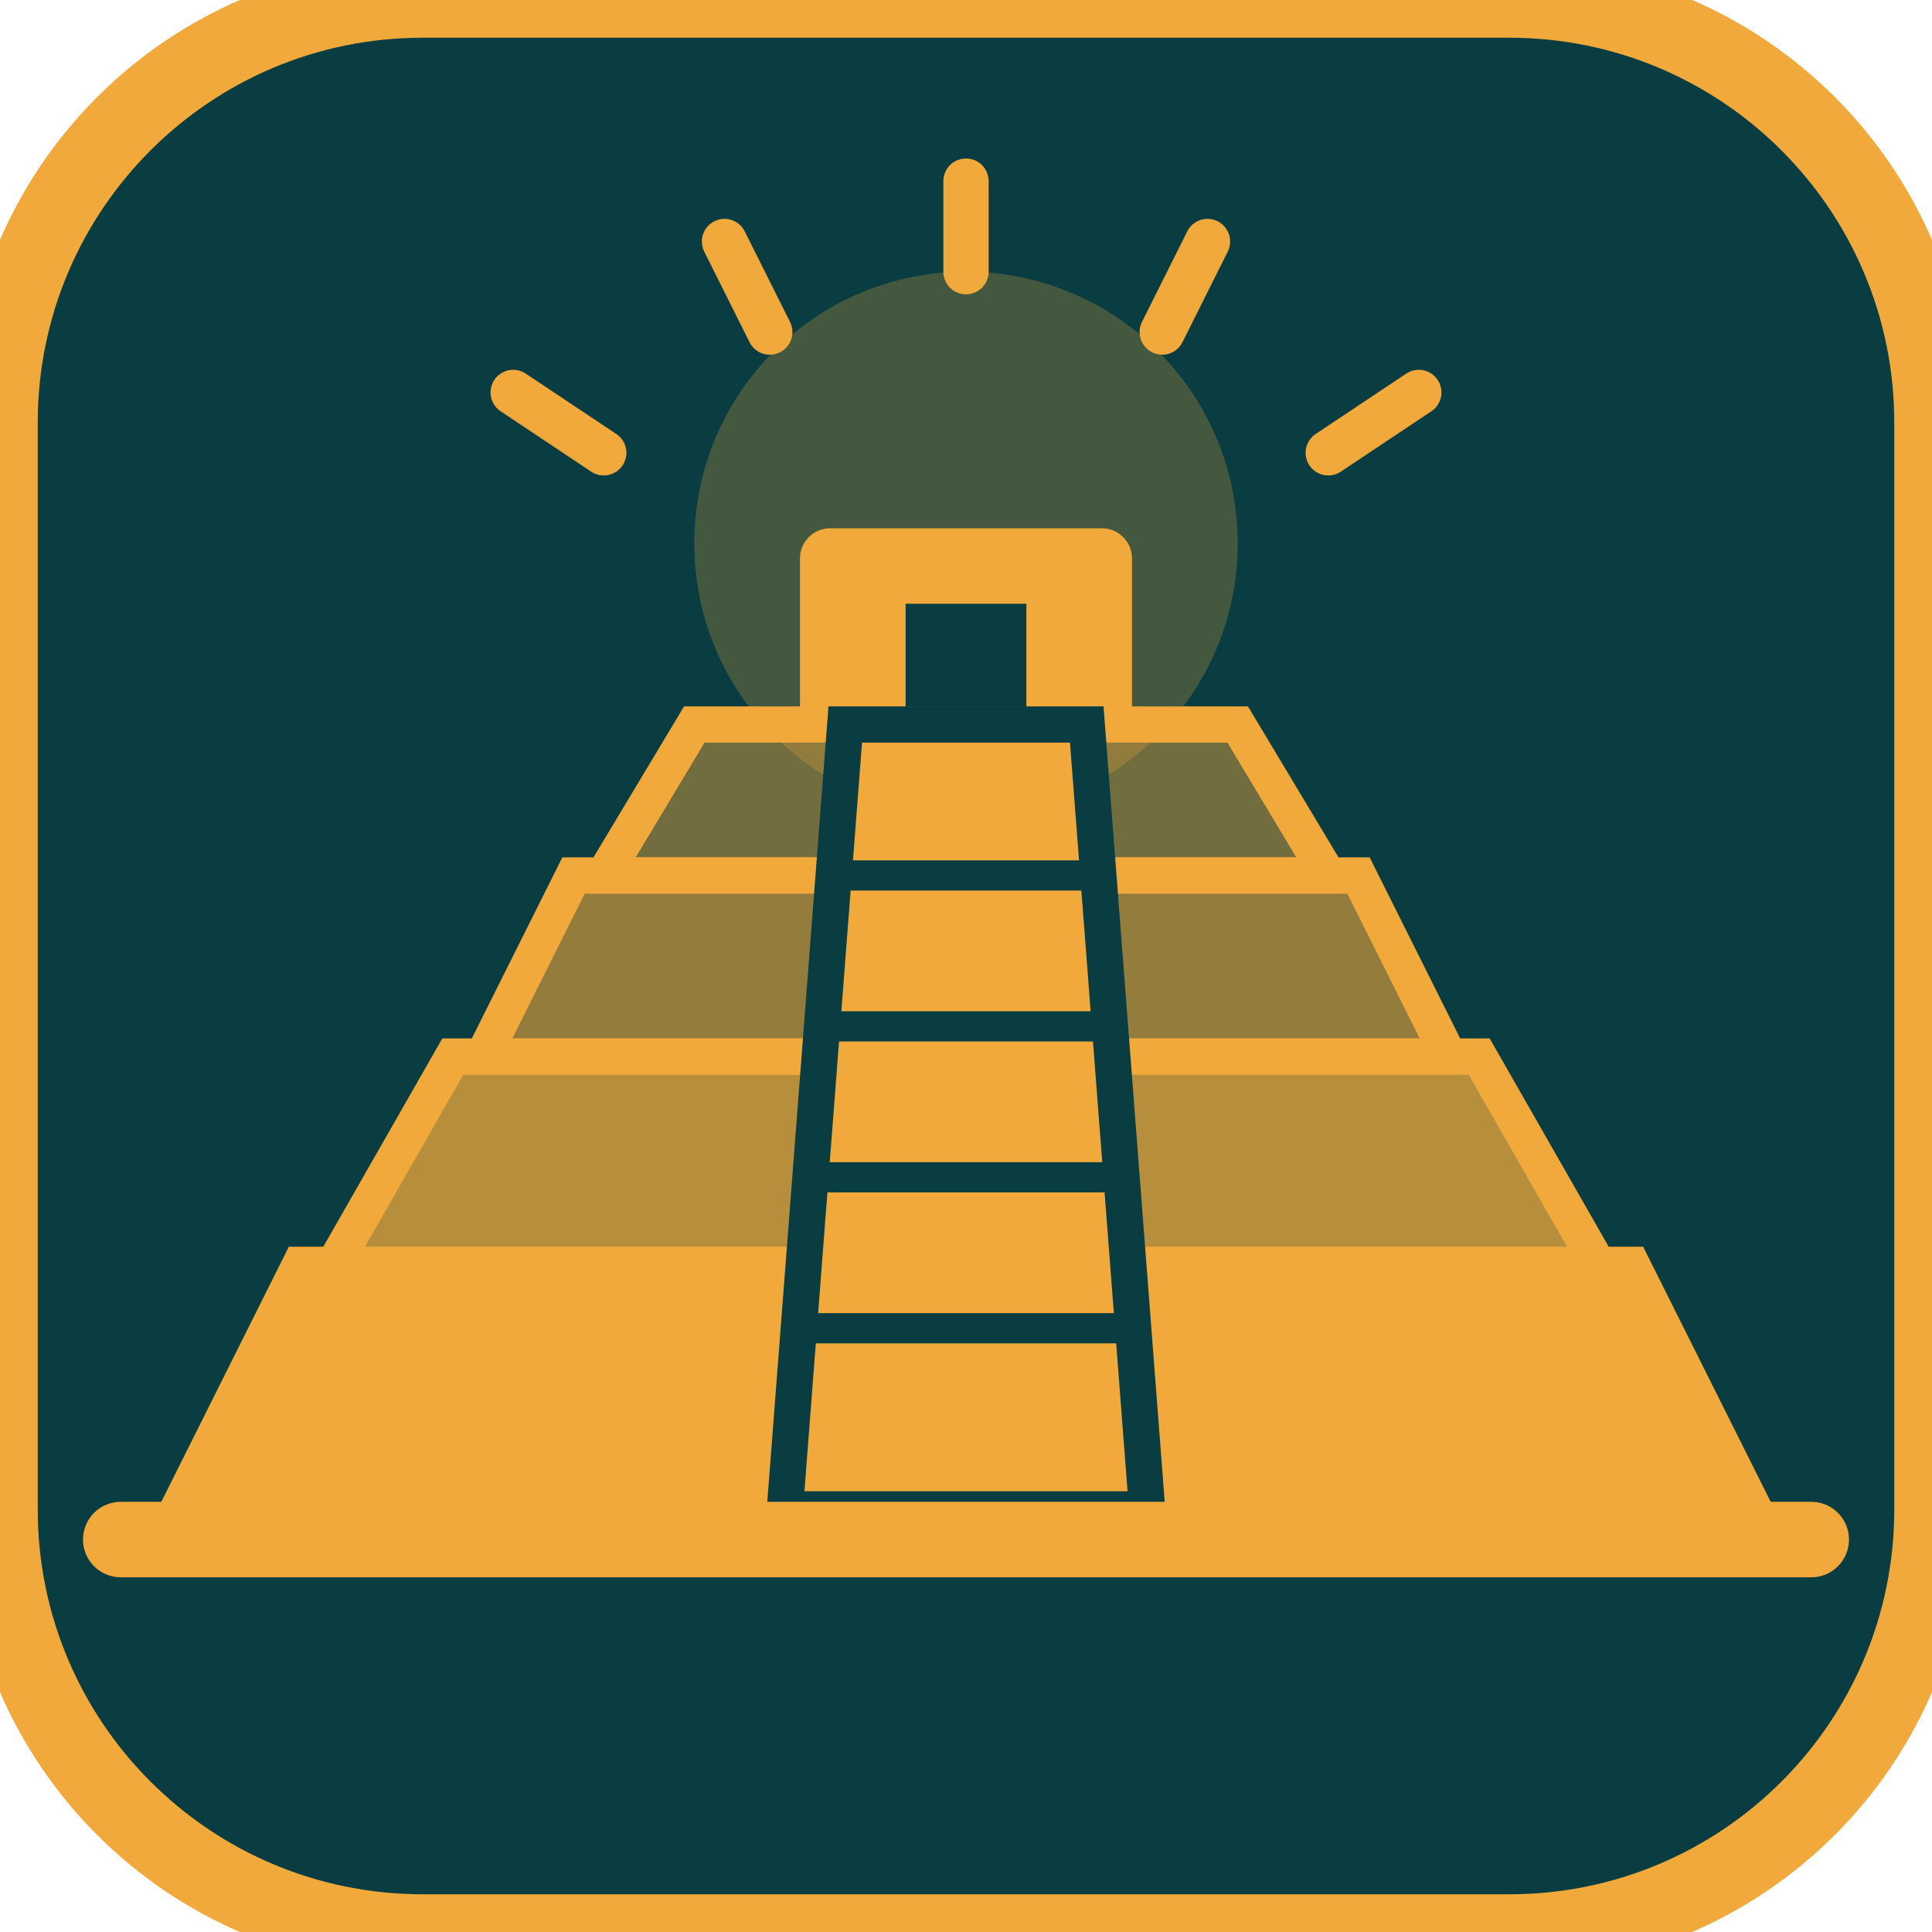
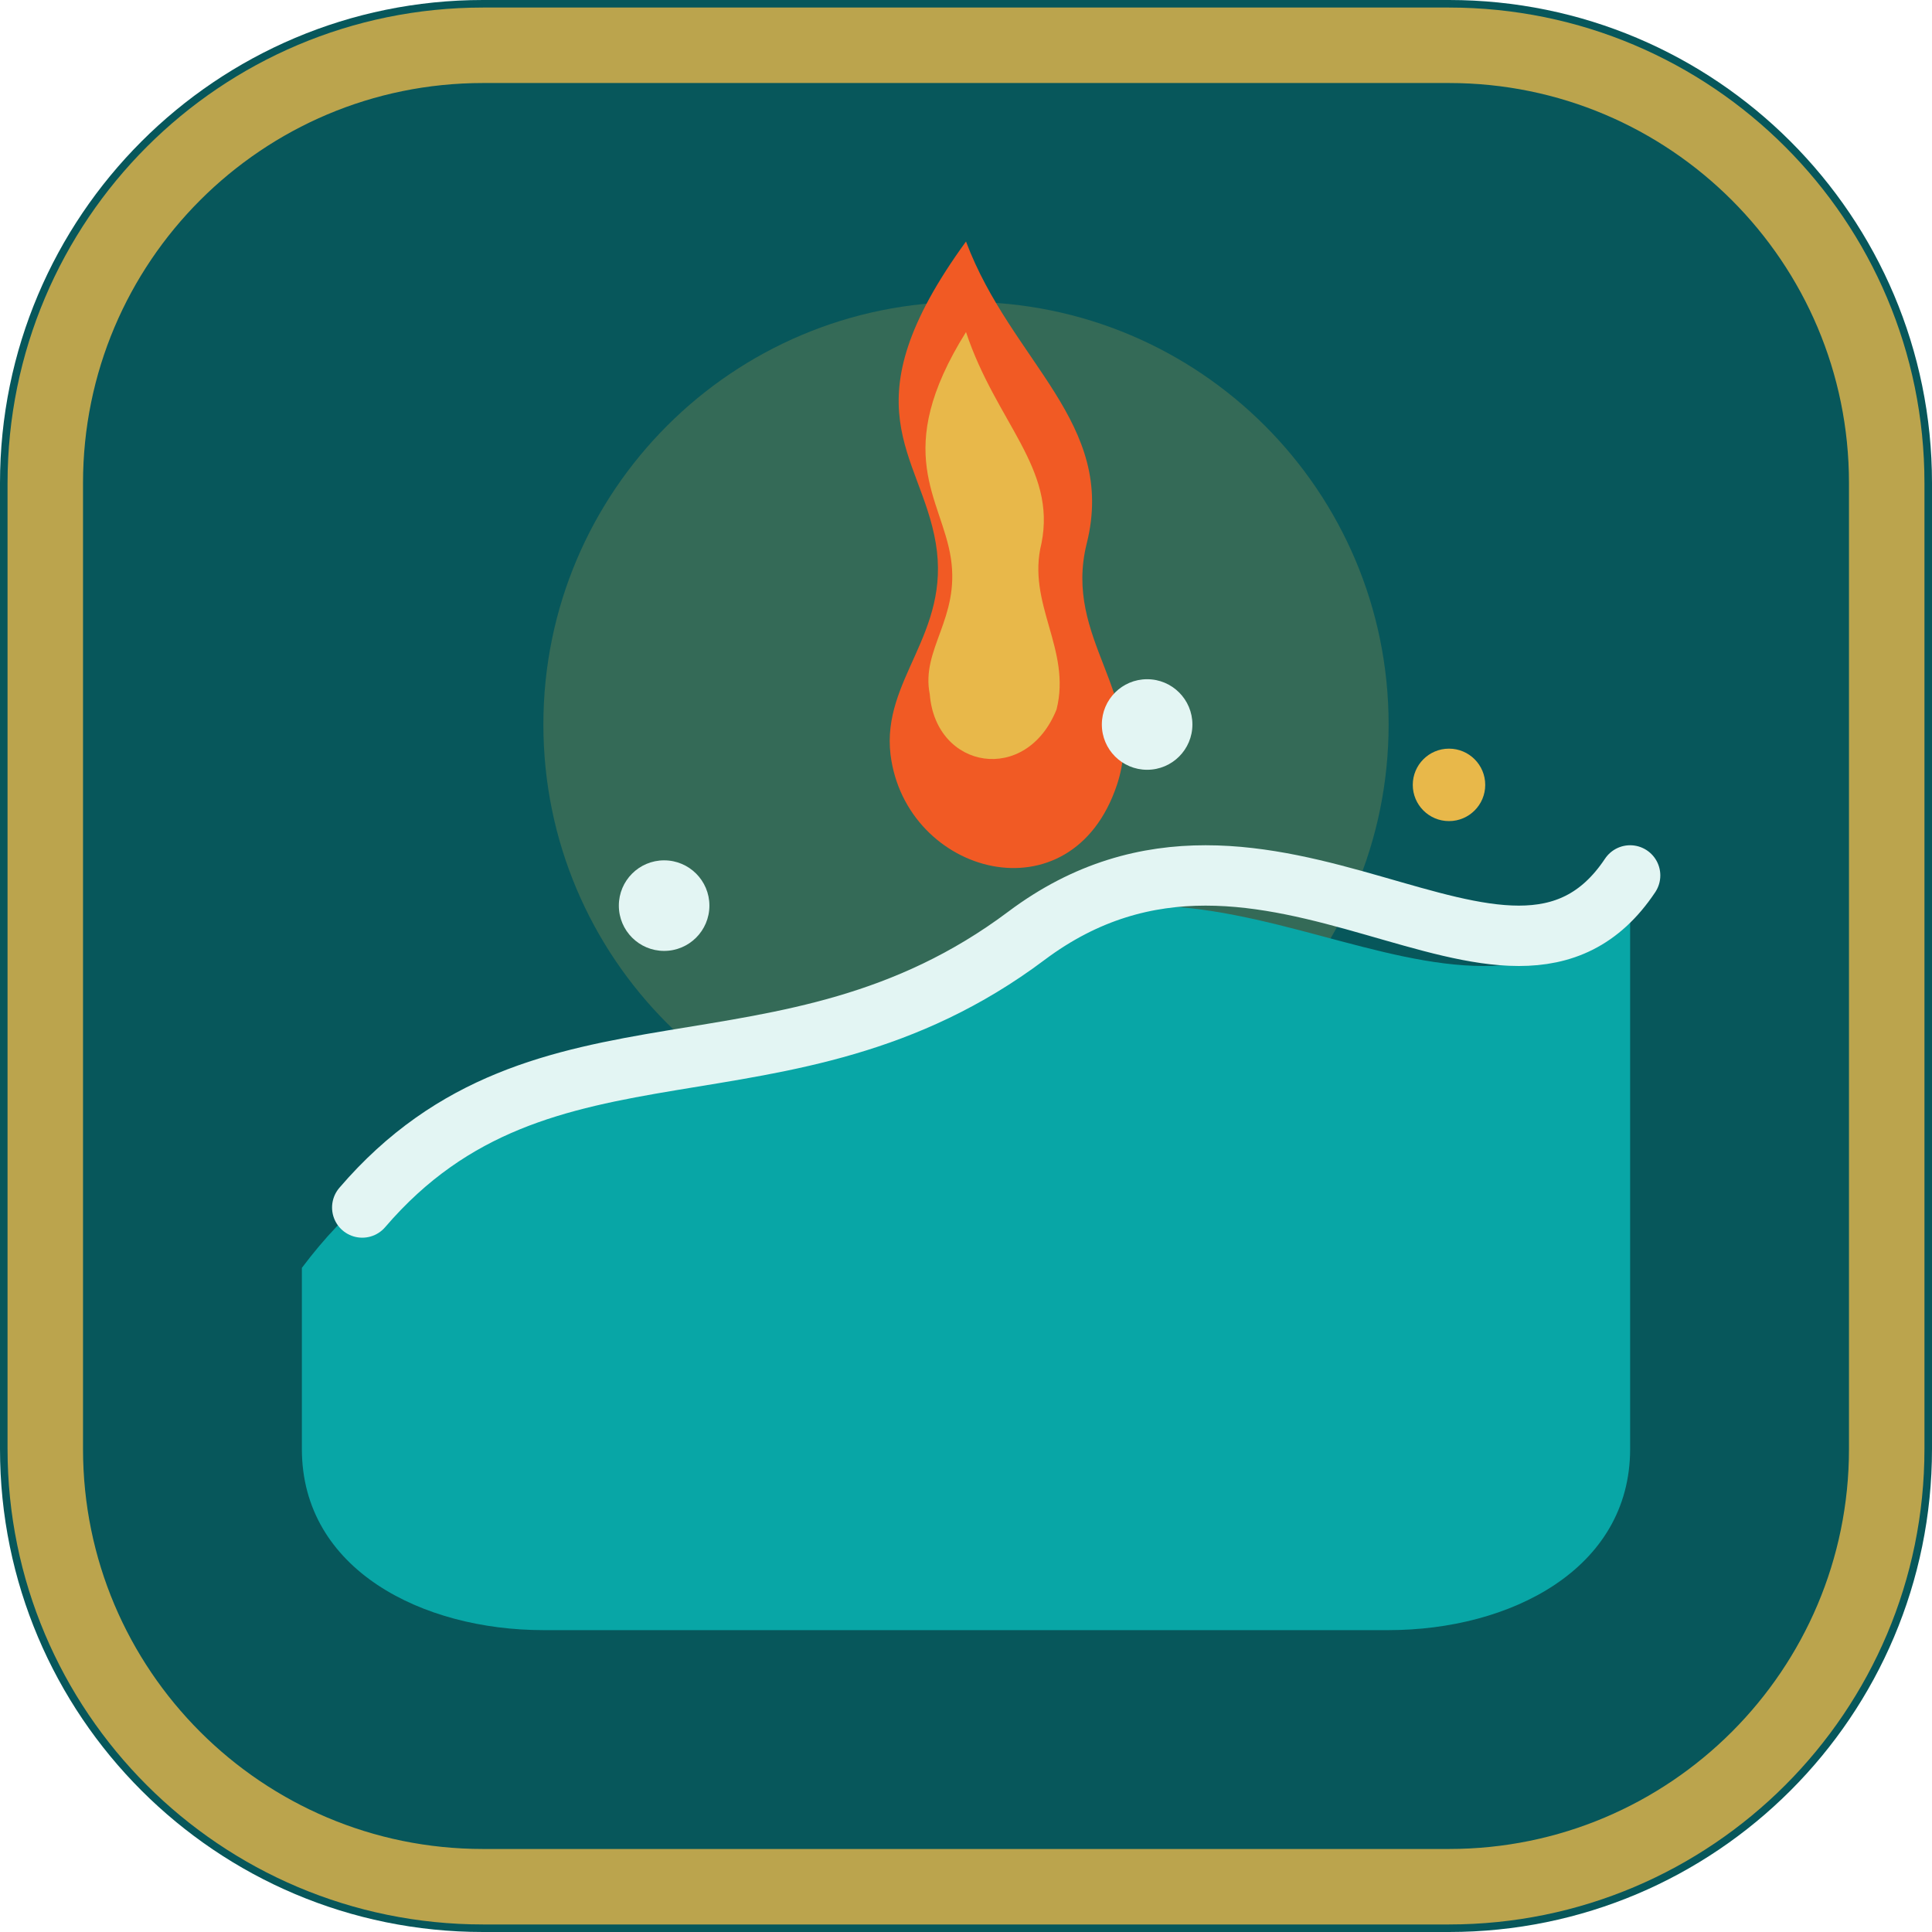
<svg xmlns="http://www.w3.org/2000/svg" viewBox="0 0 64 64" fill="none">
-   <rect width="64" height="64" rx="14" fill="#0A3D42" stroke="#F0A93A" stroke-width="2.5" />
-   <circle cx="32" cy="18" r="9" fill="#F0A93A" fill-opacity="0.25" />
-   <path d="M32 6V9M24 8L25.5 11M40 8L38.5 11M17 13L20 15M47 13L44 15" stroke="#F0A93A" stroke-width="1.5" stroke-linecap="round" />
-   <rect x="27" y="18" width="10" height="6" rx="0.5" fill="#F0A93A" stroke="#F0A93A" stroke-width="1" />
-   <rect x="30" y="20" width="4" height="4" fill="#0A3D42" />
-   <path d="M23 24L20 29H44L41 24H23Z" fill="#F0A93A" fill-opacity="0.45" stroke="#F0A93A" stroke-width="1.2" />
-   <path d="M19 29L16 35H48L45 29H19Z" fill="#F0A93A" fill-opacity="0.6" stroke="#F0A93A" stroke-width="1.2" />
-   <path d="M15 35L11 42H53L49 35H15Z" fill="#F0A93A" fill-opacity="0.75" stroke="#F0A93A" stroke-width="1.2" />
-   <path d="M10 42L6 50H58L54 42H10Z" fill="#F0A93A" stroke="#F0A93A" stroke-width="1.4" />
-   <path d="M28 24L26 50H38L36 24H28Z" fill="#F0A93A" stroke="#0A3D42" stroke-width="1.2" />
-   <line x1="27.5" y1="29" x2="36.5" y2="29" stroke="#0A3D42" stroke-width="1" />
-   <line x1="27" y1="34" x2="37" y2="34" stroke="#0A3D42" stroke-width="1" />
-   <line x1="26.5" y1="39" x2="37.5" y2="39" stroke="#0A3D42" stroke-width="1" />
-   <line x1="26" y1="44" x2="38" y2="44" stroke="#0A3D42" stroke-width="1" />
-   <path d="M4 51H60" stroke="#F0A93A" stroke-width="2.5" stroke-linecap="round" />
+   <rect width="64" height="64" rx="16" fill="#07575B" />
+   <rect x="1.5" y="1.5" width="61" height="61" rx="14.5" stroke="#E8B84A" stroke-width="2.5" stroke-opacity="0.8" />
+   <circle cx="32" cy="24" r="14" fill="#E8B84A" fill-opacity="0.2" />
+   <path d="M32 8C33.5 12 37 14 36 18C35.2 21.2 38 23 37 26C35.5 30.5 30 29 29.5 25C29.2 22.5 31.5 21 31 18C30.5 15 28 13.5 32 8Z" fill="#F15A24" />
+   <path d="M32 11C33 14 35 15.5 34.5 18C34 20 35.5 21.5 35 23.5C34 26 31 25.5 30.8 23C30.5 21.5 31.8 20.5 31.5 18.5C31.2 16.5 29.5 15 32 11Z" fill="#E8B84A" />
+   <path d="M10 42C16 34 24 38 32 32C40 26 48 36 54 30V48C54 52 50 54 46 54H18C14 54 10 52 10 48V42Z" fill="#08A6A6" />
+   <path d="M12 40C18 33 26 37 34 31C42 25 50 35 54 29" stroke="#E3F5F3" stroke-width="2" stroke-linecap="round" />
+   <circle cx="22" cy="30" r="1.5" fill="#E3F5F3" />
+   <circle cx="38" cy="24" r="1.5" fill="#E3F5F3" />
+   <circle cx="48" cy="26" r="1.2" fill="#E8B84A" />
</svg>
